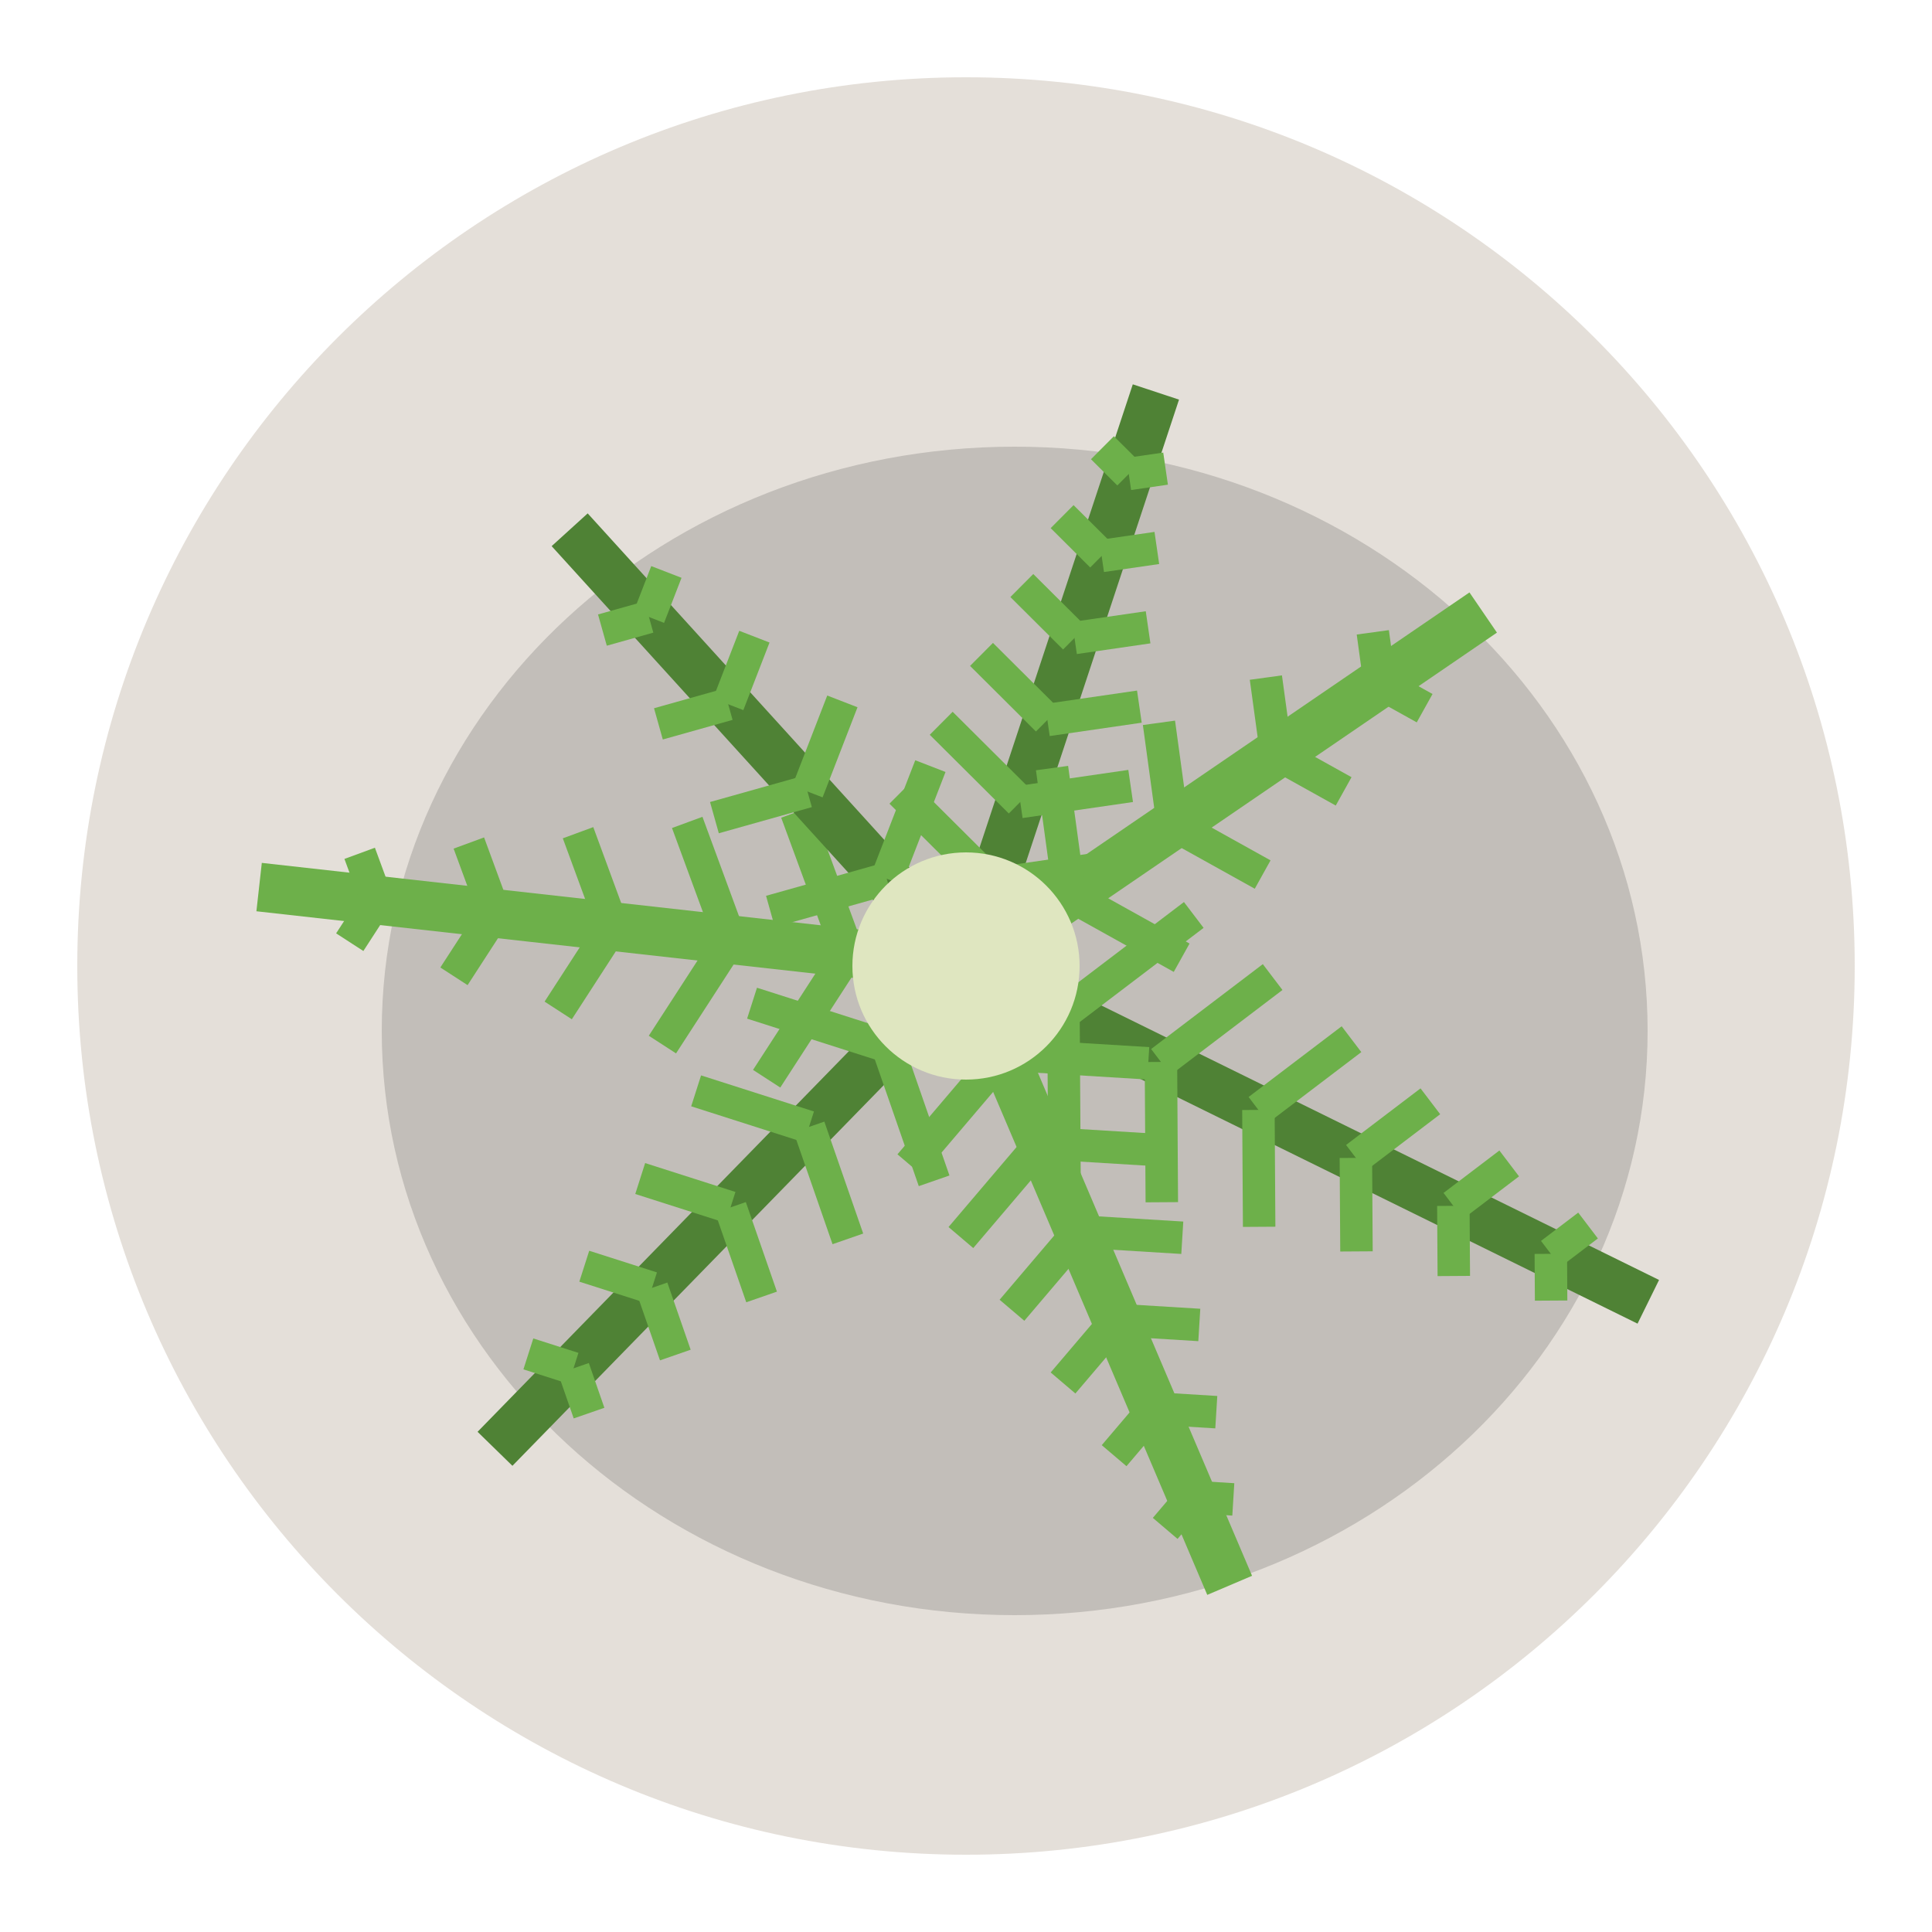
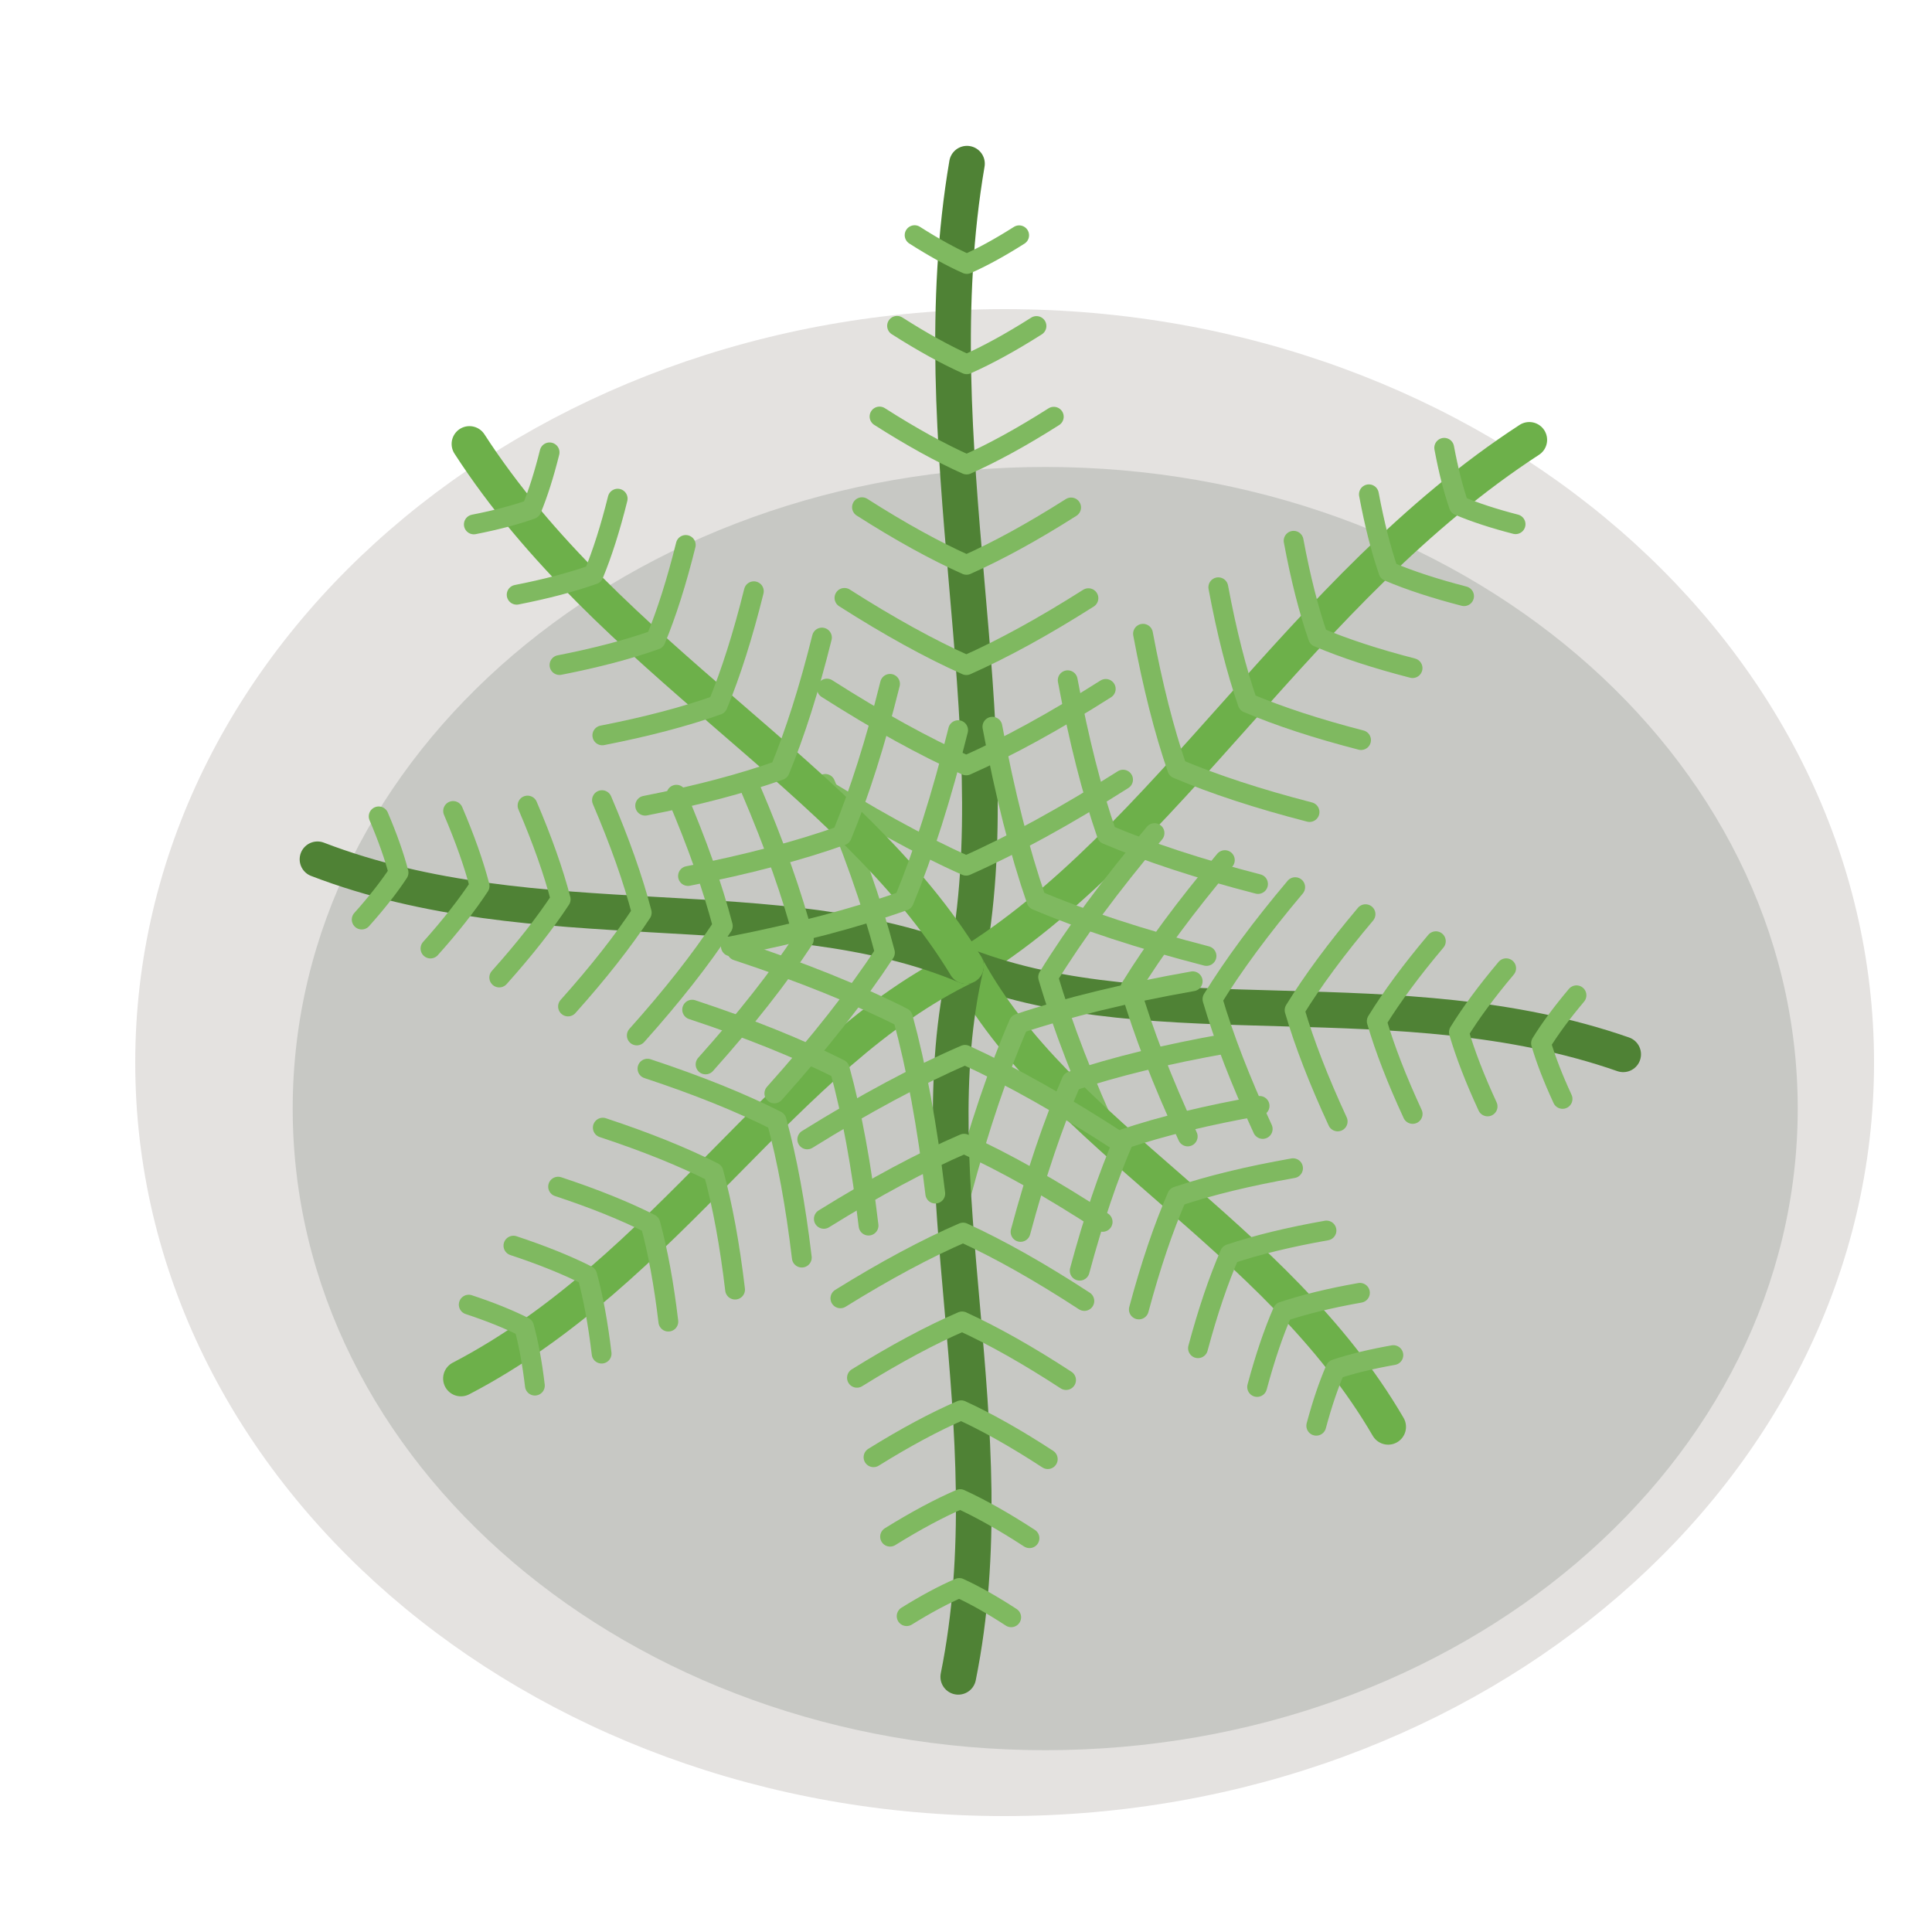
- <svg xmlns="http://www.w3.org/2000/svg" viewBox="-50 -50 100 100" width="100" height="100" role="img" aria-label="finocchio">
-   <circle cx="0" cy="0" r="46" fill="#6b4e2a" opacity="0.18" />
-   <ellipse cx="2.52" cy="3.36" rx="32.76" ry="30.24" fill="rgba(0,0,0,.15)" />
-   <g transform="rotate(18.30552)">
-     <path d="M0 0 L0 -31.295" stroke="#4f8235" stroke-width="2.52" fill="none" />
-     <path d="M0 -4.471 l 6.024 -3.012" stroke="#6db04a" stroke-width="1.68" />
-     <path d="M0 -4.471 l -6.024 -3.012" stroke="#6db04a" stroke-width="1.68" />
-     <path d="M0 -8.942 l 5.164 -2.582" stroke="#6db04a" stroke-width="1.68" />
-     <path d="M0 -8.942 l -5.164 -2.582" stroke="#6db04a" stroke-width="1.68" />
-     <path d="M0 -13.412 l 4.303 -2.152" stroke="#6db04a" stroke-width="1.68" />
-     <path d="M0 -13.412 l -4.303 -2.152" stroke="#6db04a" stroke-width="1.68" />
-     <path d="M0 -17.883 l 3.442 -1.721" stroke="#6db04a" stroke-width="1.68" />
-     <path d="M0 -17.883 l -3.442 -1.721" stroke="#6db04a" stroke-width="1.68" />
-     <path d="M0 -22.354 l 2.582 -1.291" stroke="#6db04a" stroke-width="1.68" />
-     <path d="M0 -22.354 l -2.582 -1.291" stroke="#6db04a" stroke-width="1.68" />
-     <path d="M0 -26.825 l 1.721 -0.861" stroke="#6db04a" stroke-width="1.68" />
-     <path d="M0 -26.825 l -1.721 -0.861" stroke="#6db04a" stroke-width="1.68" />
+ <svg xmlns="http://www.w3.org/2000/svg" viewBox="-50 -50 100 100" width="100" height="100" role="img" aria-label="Finocchio">
+   <ellipse cx="2" cy="5" rx="45" ry="39" fill="#2f1d10" opacity=".13" />
+   <g class="plant-glyph plant-glyph--piumosa" style="isolation:isolate">
+     <ellipse cx="4.1" cy="7.38" rx="38.95" ry="33.21" fill="#112718" opacity="0.14" />
+     <g transform="rotate(0.06935876)">
+       <path d="M0 0 C2.46 -12.458 -2.46 -26.993 0 -41.528" fill="none" stroke="#4f8235" stroke-width="1.845" stroke-linecap="round" />
+       <path d="M0 -5.191 q3.653 -1.624 8.118 -4.465 M0 -5.191 q-3.653 -1.624 -8.118 -4.465" fill="none" stroke="#7fb960" stroke-width="1.025" stroke-linecap="round" />
+       <path d="M0 -10.382 q3.247 -1.443 7.216 -3.969 M0 -10.382 q-3.247 -1.443 -7.216 -3.969" fill="none" stroke="#7fb960" stroke-width="1.025" stroke-linecap="round" />
+       <path d="M0 -15.573 q2.841 -1.263 6.314 -3.473 M0 -15.573 q-2.841 -1.263 -6.314 -3.473" fill="none" stroke="#7fb960" stroke-width="1.025" stroke-linecap="round" />
+       <path d="M0 -20.764 q2.435 -1.082 5.412 -2.977 M0 -20.764 q-2.435 -1.082 -5.412 -2.977" fill="none" stroke="#7fb960" stroke-width="1.025" stroke-linecap="round" />
+       <path d="M0 -25.955 q2.03 -0.902 4.51 -2.481 M0 -25.955 q-2.03 -0.902 -4.51 -2.481" fill="none" stroke="#7fb960" stroke-width="1.025" stroke-linecap="round" />
+       <path d="M0 -31.146 q1.624 -0.722 3.608 -1.984 M0 -31.146 q-1.624 -0.722 -3.608 -1.984" fill="none" stroke="#7fb960" stroke-width="1.025" stroke-linecap="round" />
+       <path d="M0 -36.337 q1.218 -0.541 2.706 -1.488 M0 -36.337 q-1.218 -0.541 -2.706 -1.488" fill="none" stroke="#7fb960" stroke-width="1.025" stroke-linecap="round" />
+     </g>
+     <g transform="rotate(46.95315)">
+       <path d="M0 0 C2.46 -11.969 -2.46 -25.932 0 -39.896" fill="none" stroke="#6db04a" stroke-width="1.845" stroke-linecap="round" />
+       <path d="M0 -4.987 q3.653 -1.624 8.118 -4.465 M0 -4.987 q-3.653 -1.624 -8.118 -4.465" fill="none" stroke="#7fb960" stroke-width="1.025" stroke-linecap="round" />
+       <path d="M0 -9.974 q3.247 -1.443 7.216 -3.969 M0 -9.974 q-3.247 -1.443 -7.216 -3.969" fill="none" stroke="#7fb960" stroke-width="1.025" stroke-linecap="round" />
+       <path d="M0 -14.961 q2.841 -1.263 6.314 -3.473 M0 -14.961 q-2.841 -1.263 -6.314 -3.473" fill="none" stroke="#7fb960" stroke-width="1.025" stroke-linecap="round" />
+       <path d="M0 -19.948 q2.435 -1.082 5.412 -2.977 M0 -19.948 q-2.435 -1.082 -5.412 -2.977" fill="none" stroke="#7fb960" stroke-width="1.025" stroke-linecap="round" />
+       <path d="M0 -24.935 q2.03 -0.902 4.51 -2.481 M0 -24.935 q-2.03 -0.902 -4.51 -2.481" fill="none" stroke="#7fb960" stroke-width="1.025" stroke-linecap="round" />
+       <path d="M0 -29.922 q1.624 -0.722 3.608 -1.984 M0 -29.922 q-1.624 -0.722 -3.608 -1.984" fill="none" stroke="#7fb960" stroke-width="1.025" stroke-linecap="round" />
+       <path d="M0 -34.909 q1.218 -0.541 2.706 -1.488 M0 -34.909 q-1.218 -0.541 -2.706 -1.488" fill="none" stroke="#7fb960" stroke-width="1.025" stroke-linecap="round" />
+     </g>
+     <g transform="rotate(97.65294)">
+       <path d="M0 0 C2.46 -10.296 -2.46 -22.309 0 -34.321" fill="none" stroke="#4f8235" stroke-width="1.845" stroke-linecap="round" />
+       <path d="M0 -4.29 q3.653 -1.624 8.118 -4.465 M0 -4.29 q-3.653 -1.624 -8.118 -4.465" fill="none" stroke="#7fb960" stroke-width="1.025" stroke-linecap="round" />
+       <path d="M0 -8.58 q3.247 -1.443 7.216 -3.969 M0 -8.58 q-3.247 -1.443 -7.216 -3.969" fill="none" stroke="#7fb960" stroke-width="1.025" stroke-linecap="round" />
+       <path d="M0 -12.871 q2.841 -1.263 6.314 -3.473 M0 -12.871 q-2.841 -1.263 -6.314 -3.473" fill="none" stroke="#7fb960" stroke-width="1.025" stroke-linecap="round" />
+       <path d="M0 -17.161 q2.435 -1.082 5.412 -2.977 M0 -17.161 q-2.435 -1.082 -5.412 -2.977" fill="none" stroke="#7fb960" stroke-width="1.025" stroke-linecap="round" />
+       <path d="M0 -21.451 q2.03 -0.902 4.51 -2.481 M0 -21.451 q-2.03 -0.902 -4.51 -2.481" fill="none" stroke="#7fb960" stroke-width="1.025" stroke-linecap="round" />
+       <path d="M0 -25.741 q1.624 -0.722 3.608 -1.984 M0 -25.741 q-1.624 -0.722 -3.608 -1.984" fill="none" stroke="#7fb960" stroke-width="1.025" stroke-linecap="round" />
+       <path d="M0 -30.031 q1.218 -0.541 2.706 -1.488 M0 -30.031 q-1.218 -0.541 -2.706 -1.488" fill="none" stroke="#7fb960" stroke-width="1.025" stroke-linecap="round" />
+     </g>
+     <g transform="rotate(137.5073)">
+       <path d="M0 0 C2.46 -9.705 -2.46 -21.027 0 -32.349" fill="none" stroke="#6db04a" stroke-width="1.845" stroke-linecap="round" />
+       <path d="M0 -4.044 q3.653 -1.624 8.118 -4.465 M0 -4.044 q-3.653 -1.624 -8.118 -4.465" fill="none" stroke="#7fb960" stroke-width="1.025" stroke-linecap="round" />
+       <path d="M0 -8.087 q3.247 -1.443 7.216 -3.969 M0 -8.087 q-3.247 -1.443 -7.216 -3.969" fill="none" stroke="#7fb960" stroke-width="1.025" stroke-linecap="round" />
+       <path d="M0 -12.131 q2.841 -1.263 6.314 -3.473 M0 -12.131 q-2.841 -1.263 -6.314 -3.473" fill="none" stroke="#7fb960" stroke-width="1.025" stroke-linecap="round" />
+       <path d="M0 -16.175 q2.435 -1.082 5.412 -2.977 M0 -16.175 q-2.435 -1.082 -5.412 -2.977" fill="none" stroke="#7fb960" stroke-width="1.025" stroke-linecap="round" />
+       <path d="M0 -20.218 q2.03 -0.902 4.51 -2.481 M0 -20.218 q-2.03 -0.902 -4.51 -2.481" fill="none" stroke="#7fb960" stroke-width="1.025" stroke-linecap="round" />
+       <path d="M0 -24.262 q1.624 -0.722 3.608 -1.984 M0 -24.262 q-1.624 -0.722 -3.608 -1.984" fill="none" stroke="#7fb960" stroke-width="1.025" stroke-linecap="round" />
+       <path d="M0 -28.305 q1.218 -0.541 2.706 -1.488 M0 -28.305 q-1.218 -0.541 -2.706 -1.488" fill="none" stroke="#7fb960" stroke-width="1.025" stroke-linecap="round" />
+     </g>
+     <g transform="rotate(180.6234)">
+       <path d="M0 0 C2.46 -11.038 -2.46 -23.916 0 -36.794" fill="none" stroke="#4f8235" stroke-width="1.845" stroke-linecap="round" />
+       <path d="M0 -4.599 q3.653 -1.624 8.118 -4.465 M0 -4.599 q-3.653 -1.624 -8.118 -4.465" fill="none" stroke="#7fb960" stroke-width="1.025" stroke-linecap="round" />
+       <path d="M0 -9.198 q3.247 -1.443 7.216 -3.969 M0 -9.198 q-3.247 -1.443 -7.216 -3.969" fill="none" stroke="#7fb960" stroke-width="1.025" stroke-linecap="round" />
+       <path d="M0 -13.798 q2.841 -1.263 6.314 -3.473 M0 -13.798 q-2.841 -1.263 -6.314 -3.473" fill="none" stroke="#7fb960" stroke-width="1.025" stroke-linecap="round" />
+       <path d="M0 -18.397 q2.435 -1.082 5.412 -2.977 M0 -18.397 q-2.435 -1.082 -5.412 -2.977" fill="none" stroke="#7fb960" stroke-width="1.025" stroke-linecap="round" />
+       <path d="M0 -22.996 q2.03 -0.902 4.51 -2.481 M0 -22.996 q-2.03 -0.902 -4.51 -2.481" fill="none" stroke="#7fb960" stroke-width="1.025" stroke-linecap="round" />
+       <path d="M0 -27.595 q1.624 -0.722 3.608 -1.984 M0 -27.595 q-1.624 -0.722 -3.608 -1.984" fill="none" stroke="#7fb960" stroke-width="1.025" stroke-linecap="round" />
+       <path d="M0 -32.195 q1.218 -0.541 2.706 -1.488 M0 -32.195 q-1.218 -0.541 -2.706 -1.488" fill="none" stroke="#7fb960" stroke-width="1.025" stroke-linecap="round" />
+     </g>
+     <g transform="rotate(230.7593)">
+       <path d="M0 0 C2.46 -10.126 -2.46 -21.939 0 -33.753" fill="none" stroke="#6db04a" stroke-width="1.845" stroke-linecap="round" />
+       <path d="M0 -4.219 q3.653 -1.624 8.118 -4.465 M0 -4.219 q-3.653 -1.624 -8.118 -4.465" fill="none" stroke="#7fb960" stroke-width="1.025" stroke-linecap="round" />
+       <path d="M0 -8.438 q3.247 -1.443 7.216 -3.969 M0 -8.438 q-3.247 -1.443 -7.216 -3.969" fill="none" stroke="#7fb960" stroke-width="1.025" stroke-linecap="round" />
+       <path d="M0 -12.657 q2.841 -1.263 6.314 -3.473 M0 -12.657 q-2.841 -1.263 -6.314 -3.473" fill="none" stroke="#7fb960" stroke-width="1.025" stroke-linecap="round" />
+       <path d="M0 -16.876 q2.435 -1.082 5.412 -2.977 M0 -16.876 q-2.435 -1.082 -5.412 -2.977" fill="none" stroke="#7fb960" stroke-width="1.025" stroke-linecap="round" />
+       <path d="M0 -21.095 q2.03 -0.902 4.51 -2.481 M0 -21.095 q-2.03 -0.902 -4.51 -2.481" fill="none" stroke="#7fb960" stroke-width="1.025" stroke-linecap="round" />
+       <path d="M0 -25.315 q1.624 -0.722 3.608 -1.984 M0 -25.315 q-1.624 -0.722 -3.608 -1.984" fill="none" stroke="#7fb960" stroke-width="1.025" stroke-linecap="round" />
+       <path d="M0 -29.534 q1.218 -0.541 2.706 -1.488 M0 -29.534 q-1.218 -0.541 -2.706 -1.488" fill="none" stroke="#7fb960" stroke-width="1.025" stroke-linecap="round" />
+     </g>
+     <g transform="rotate(279.3436)">
+       <path d="M0 0 C2.46 -10.206 -2.46 -22.112 0 -34.018" fill="none" stroke="#4f8235" stroke-width="1.845" stroke-linecap="round" />
+       <path d="M0 -4.252 q3.653 -1.624 8.118 -4.465 M0 -4.252 q-3.653 -1.624 -8.118 -4.465" fill="none" stroke="#7fb960" stroke-width="1.025" stroke-linecap="round" />
+       <path d="M0 -8.505 q3.247 -1.443 7.216 -3.969 M0 -8.505 q-3.247 -1.443 -7.216 -3.969" fill="none" stroke="#7fb960" stroke-width="1.025" stroke-linecap="round" />
+       <path d="M0 -12.757 q2.841 -1.263 6.314 -3.473 M0 -12.757 q-2.841 -1.263 -6.314 -3.473" fill="none" stroke="#7fb960" stroke-width="1.025" stroke-linecap="round" />
+       <path d="M0 -17.009 q2.435 -1.082 5.412 -2.977 M0 -17.009 q-2.435 -1.082 -5.412 -2.977" fill="none" stroke="#7fb960" stroke-width="1.025" stroke-linecap="round" />
+       <path d="M0 -21.261 q2.03 -0.902 4.51 -2.481 M0 -21.261 q-2.03 -0.902 -4.51 -2.481" fill="none" stroke="#7fb960" stroke-width="1.025" stroke-linecap="round" />
+       <path d="M0 -25.514 q1.624 -0.722 3.608 -1.984 M0 -25.514 q-1.624 -0.722 -3.608 -1.984" fill="none" stroke="#7fb960" stroke-width="1.025" stroke-linecap="round" />
+       <path d="M0 -29.766 q1.218 -0.541 2.706 -1.488 M0 -29.766 q-1.218 -0.541 -2.706 -1.488" fill="none" stroke="#7fb960" stroke-width="1.025" stroke-linecap="round" />
+     </g>
+     <g transform="rotate(316.4334)">
+       <path d="M0 0 C2.46 -11.188 -2.46 -24.24 0 -37.292" fill="none" stroke="#6db04a" stroke-width="1.845" stroke-linecap="round" />
+       <path d="M0 -4.661 q3.653 -1.624 8.118 -4.465 M0 -4.661 q-3.653 -1.624 -8.118 -4.465" fill="none" stroke="#7fb960" stroke-width="1.025" stroke-linecap="round" />
+       <path d="M0 -9.323 q3.247 -1.443 7.216 -3.969 M0 -9.323 q-3.247 -1.443 -7.216 -3.969" fill="none" stroke="#7fb960" stroke-width="1.025" stroke-linecap="round" />
+       <path d="M0 -13.984 q2.841 -1.263 6.314 -3.473 M0 -13.984 q-2.841 -1.263 -6.314 -3.473" fill="none" stroke="#7fb960" stroke-width="1.025" stroke-linecap="round" />
+       <path d="M0 -18.646 q2.435 -1.082 5.412 -2.977 M0 -18.646 q-2.435 -1.082 -5.412 -2.977" fill="none" stroke="#7fb960" stroke-width="1.025" stroke-linecap="round" />
+       <path d="M0 -23.307 q2.03 -0.902 4.51 -2.481 M0 -23.307 q-2.03 -0.902 -4.51 -2.481" fill="none" stroke="#7fb960" stroke-width="1.025" stroke-linecap="round" />
+       <path d="M0 -27.969 q1.624 -0.722 3.608 -1.984 M0 -27.969 q-1.624 -0.722 -3.608 -1.984" fill="none" stroke="#7fb960" stroke-width="1.025" stroke-linecap="round" />
+       <path d="M0 -32.63 q1.218 -0.541 2.706 -1.488 M0 -32.63 q-1.218 -0.541 -2.706 -1.488" fill="none" stroke="#7fb960" stroke-width="1.025" stroke-linecap="round" />
+     </g>
  </g>
-   <g transform="rotate(55.64937)">
-     <path d="M0 0 L0 -32.425" stroke="#6db04a" stroke-width="2.52" fill="none" />
-     <path d="M0 -6.485 l 5.945 -2.972" stroke="#6db04a" stroke-width="1.68" />
-     <path d="M0 -6.485 l -5.945 -2.972" stroke="#6db04a" stroke-width="1.68" />
-     <path d="M0 -12.97 l 4.756 -2.378" stroke="#6db04a" stroke-width="1.68" />
-     <path d="M0 -12.97 l -4.756 -2.378" stroke="#6db04a" stroke-width="1.68" />
-     <path d="M0 -19.455 l 3.567 -1.783" stroke="#6db04a" stroke-width="1.68" />
-     <path d="M0 -19.455 l -3.567 -1.783" stroke="#6db04a" stroke-width="1.68" />
-     <path d="M0 -25.94 l 2.378 -1.189" stroke="#6db04a" stroke-width="1.68" />
-     <path d="M0 -25.94 l -2.378 -1.189" stroke="#6db04a" stroke-width="1.68" />
-   </g>
-   <g transform="rotate(116.2046)">
-     <path d="M0 0 L0 -39.361" stroke="#4f8235" stroke-width="2.52" fill="none" />
-     <path d="M0 -5.623 l 7.577 -3.788" stroke="#6db04a" stroke-width="1.68" />
-     <path d="M0 -5.623 l -7.577 -3.788" stroke="#6db04a" stroke-width="1.68" />
-     <path d="M0 -11.246 l 6.495 -3.247" stroke="#6db04a" stroke-width="1.68" />
-     <path d="M0 -11.246 l -6.495 -3.247" stroke="#6db04a" stroke-width="1.68" />
-     <path d="M0 -16.869 l 5.412 -2.706" stroke="#6db04a" stroke-width="1.68" />
-     <path d="M0 -16.869 l -5.412 -2.706" stroke="#6db04a" stroke-width="1.68" />
-     <path d="M0 -22.492 l 4.33 -2.165" stroke="#6db04a" stroke-width="1.68" />
-     <path d="M0 -22.492 l -4.33 -2.165" stroke="#6db04a" stroke-width="1.68" />
-     <path d="M0 -28.115 l 3.247 -1.624" stroke="#6db04a" stroke-width="1.68" />
-     <path d="M0 -28.115 l -3.247 -1.624" stroke="#6db04a" stroke-width="1.68" />
-     <path d="M0 -33.738 l 2.165 -1.082" stroke="#6db04a" stroke-width="1.68" />
-     <path d="M0 -33.738 l -2.165 -1.082" stroke="#6db04a" stroke-width="1.68" />
-   </g>
-   <g transform="rotate(156.9396)">
-     <path d="M0 0 L0 -34.841" stroke="#6db04a" stroke-width="2.52" fill="none" />
-     <path d="M0 -4.977 l 6.707 -3.353" stroke="#6db04a" stroke-width="1.68" />
-     <path d="M0 -4.977 l -6.707 -3.353" stroke="#6db04a" stroke-width="1.68" />
-     <path d="M0 -9.955 l 5.749 -2.874" stroke="#6db04a" stroke-width="1.68" />
-     <path d="M0 -9.955 l -5.749 -2.874" stroke="#6db04a" stroke-width="1.68" />
-     <path d="M0 -14.932 l 4.791 -2.395" stroke="#6db04a" stroke-width="1.68" />
-     <path d="M0 -14.932 l -4.791 -2.395" stroke="#6db04a" stroke-width="1.68" />
-     <path d="M0 -19.909 l 3.833 -1.916" stroke="#6db04a" stroke-width="1.68" />
-     <path d="M0 -19.909 l -3.833 -1.916" stroke="#6db04a" stroke-width="1.68" />
-     <path d="M0 -24.886 l 2.874 -1.437" stroke="#6db04a" stroke-width="1.68" />
-     <path d="M0 -24.886 l -2.874 -1.437" stroke="#6db04a" stroke-width="1.68" />
-     <path d="M0 -29.864 l 1.916 -0.958" stroke="#6db04a" stroke-width="1.68" />
-     <path d="M0 -29.864 l -1.916 -0.958" stroke="#6db04a" stroke-width="1.68" />
-   </g>
-   <g transform="rotate(224.2909)">
-     <path d="M0 0 L0 -34.912" stroke="#4f8235" stroke-width="2.52" fill="none" />
-     <path d="M0 -5.819 l 6.583 -3.292" stroke="#6db04a" stroke-width="1.68" />
-     <path d="M0 -5.819 l -6.583 -3.292" stroke="#6db04a" stroke-width="1.68" />
-     <path d="M0 -11.637 l 5.486 -2.743" stroke="#6db04a" stroke-width="1.68" />
-     <path d="M0 -11.637 l -5.486 -2.743" stroke="#6db04a" stroke-width="1.68" />
-     <path d="M0 -17.456 l 4.389 -2.194" stroke="#6db04a" stroke-width="1.68" />
-     <path d="M0 -17.456 l -4.389 -2.194" stroke="#6db04a" stroke-width="1.68" />
-     <path d="M0 -23.274 l 3.292 -1.646" stroke="#6db04a" stroke-width="1.68" />
-     <path d="M0 -23.274 l -3.292 -1.646" stroke="#6db04a" stroke-width="1.68" />
-     <path d="M0 -29.093 l 2.194 -1.097" stroke="#6db04a" stroke-width="1.68" />
-     <path d="M0 -29.093 l -2.194 -1.097" stroke="#6db04a" stroke-width="1.68" />
-   </g>
-   <g transform="rotate(276.3705)">
-     <path d="M0 0 L0 -36.816" stroke="#6db04a" stroke-width="2.52" fill="none" />
-     <path d="M0 -6.136 l 6.943 -3.471" stroke="#6db04a" stroke-width="1.68" />
-     <path d="M0 -6.136 l -6.943 -3.471" stroke="#6db04a" stroke-width="1.68" />
-     <path d="M0 -12.272 l 5.785 -2.893" stroke="#6db04a" stroke-width="1.68" />
-     <path d="M0 -12.272 l -5.785 -2.893" stroke="#6db04a" stroke-width="1.68" />
-     <path d="M0 -18.408 l 4.628 -2.314" stroke="#6db04a" stroke-width="1.68" />
-     <path d="M0 -18.408 l -4.628 -2.314" stroke="#6db04a" stroke-width="1.68" />
-     <path d="M0 -24.544 l 3.471 -1.736" stroke="#6db04a" stroke-width="1.68" />
-     <path d="M0 -24.544 l -3.471 -1.736" stroke="#6db04a" stroke-width="1.68" />
-     <path d="M0 -30.68 l 2.314 -1.157" stroke="#6db04a" stroke-width="1.68" />
-     <path d="M0 -30.68 l -2.314 -1.157" stroke="#6db04a" stroke-width="1.68" />
-   </g>
-   <g transform="rotate(317.744)">
-     <path d="M0 0 L0 -30.507" stroke="#4f8235" stroke-width="2.52" fill="none" />
-     <path d="M0 -6.101 l 5.593 -2.796" stroke="#6db04a" stroke-width="1.68" />
-     <path d="M0 -6.101 l -5.593 -2.796" stroke="#6db04a" stroke-width="1.68" />
-     <path d="M0 -12.203 l 4.474 -2.237" stroke="#6db04a" stroke-width="1.68" />
-     <path d="M0 -12.203 l -4.474 -2.237" stroke="#6db04a" stroke-width="1.68" />
-     <path d="M0 -18.304 l 3.356 -1.678" stroke="#6db04a" stroke-width="1.68" />
-     <path d="M0 -18.304 l -3.356 -1.678" stroke="#6db04a" stroke-width="1.68" />
-     <path d="M0 -24.405 l 2.237 -1.119" stroke="#6db04a" stroke-width="1.68" />
-     <path d="M0 -24.405 l -2.237 -1.119" stroke="#6db04a" stroke-width="1.68" />
-   </g>
-   <circle r="5.88" fill="#dfe6c0" />
</svg>
